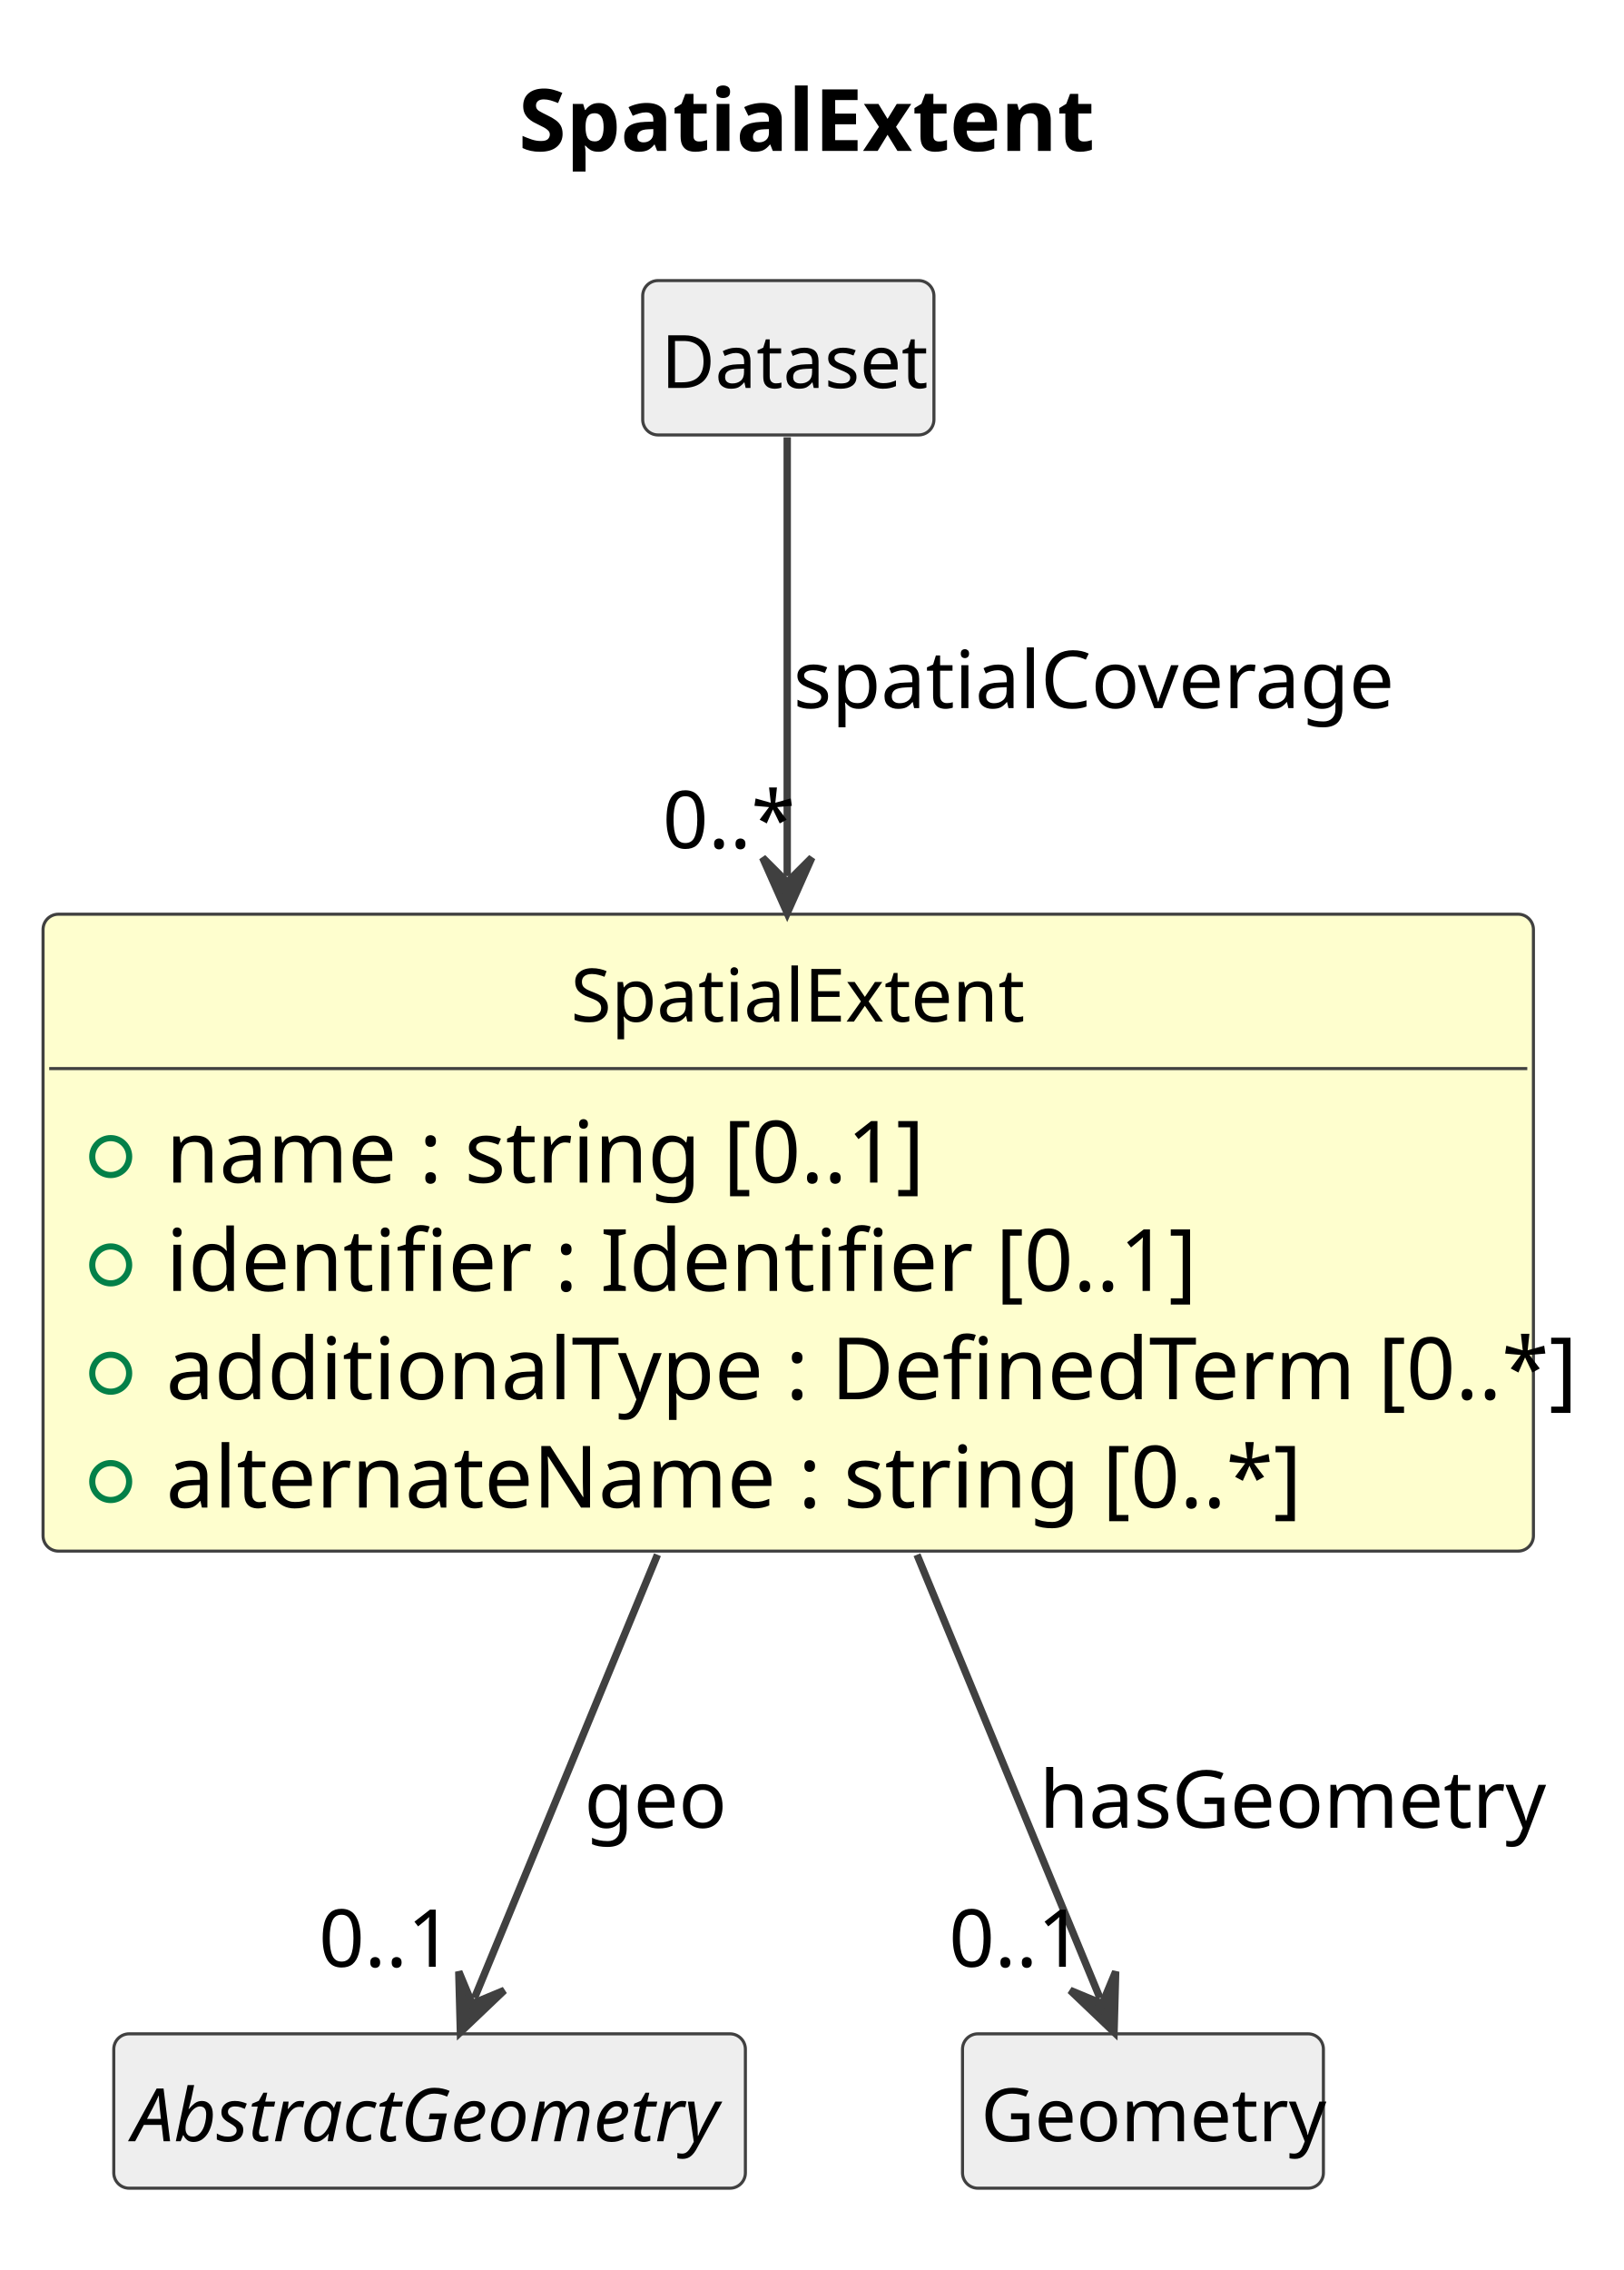
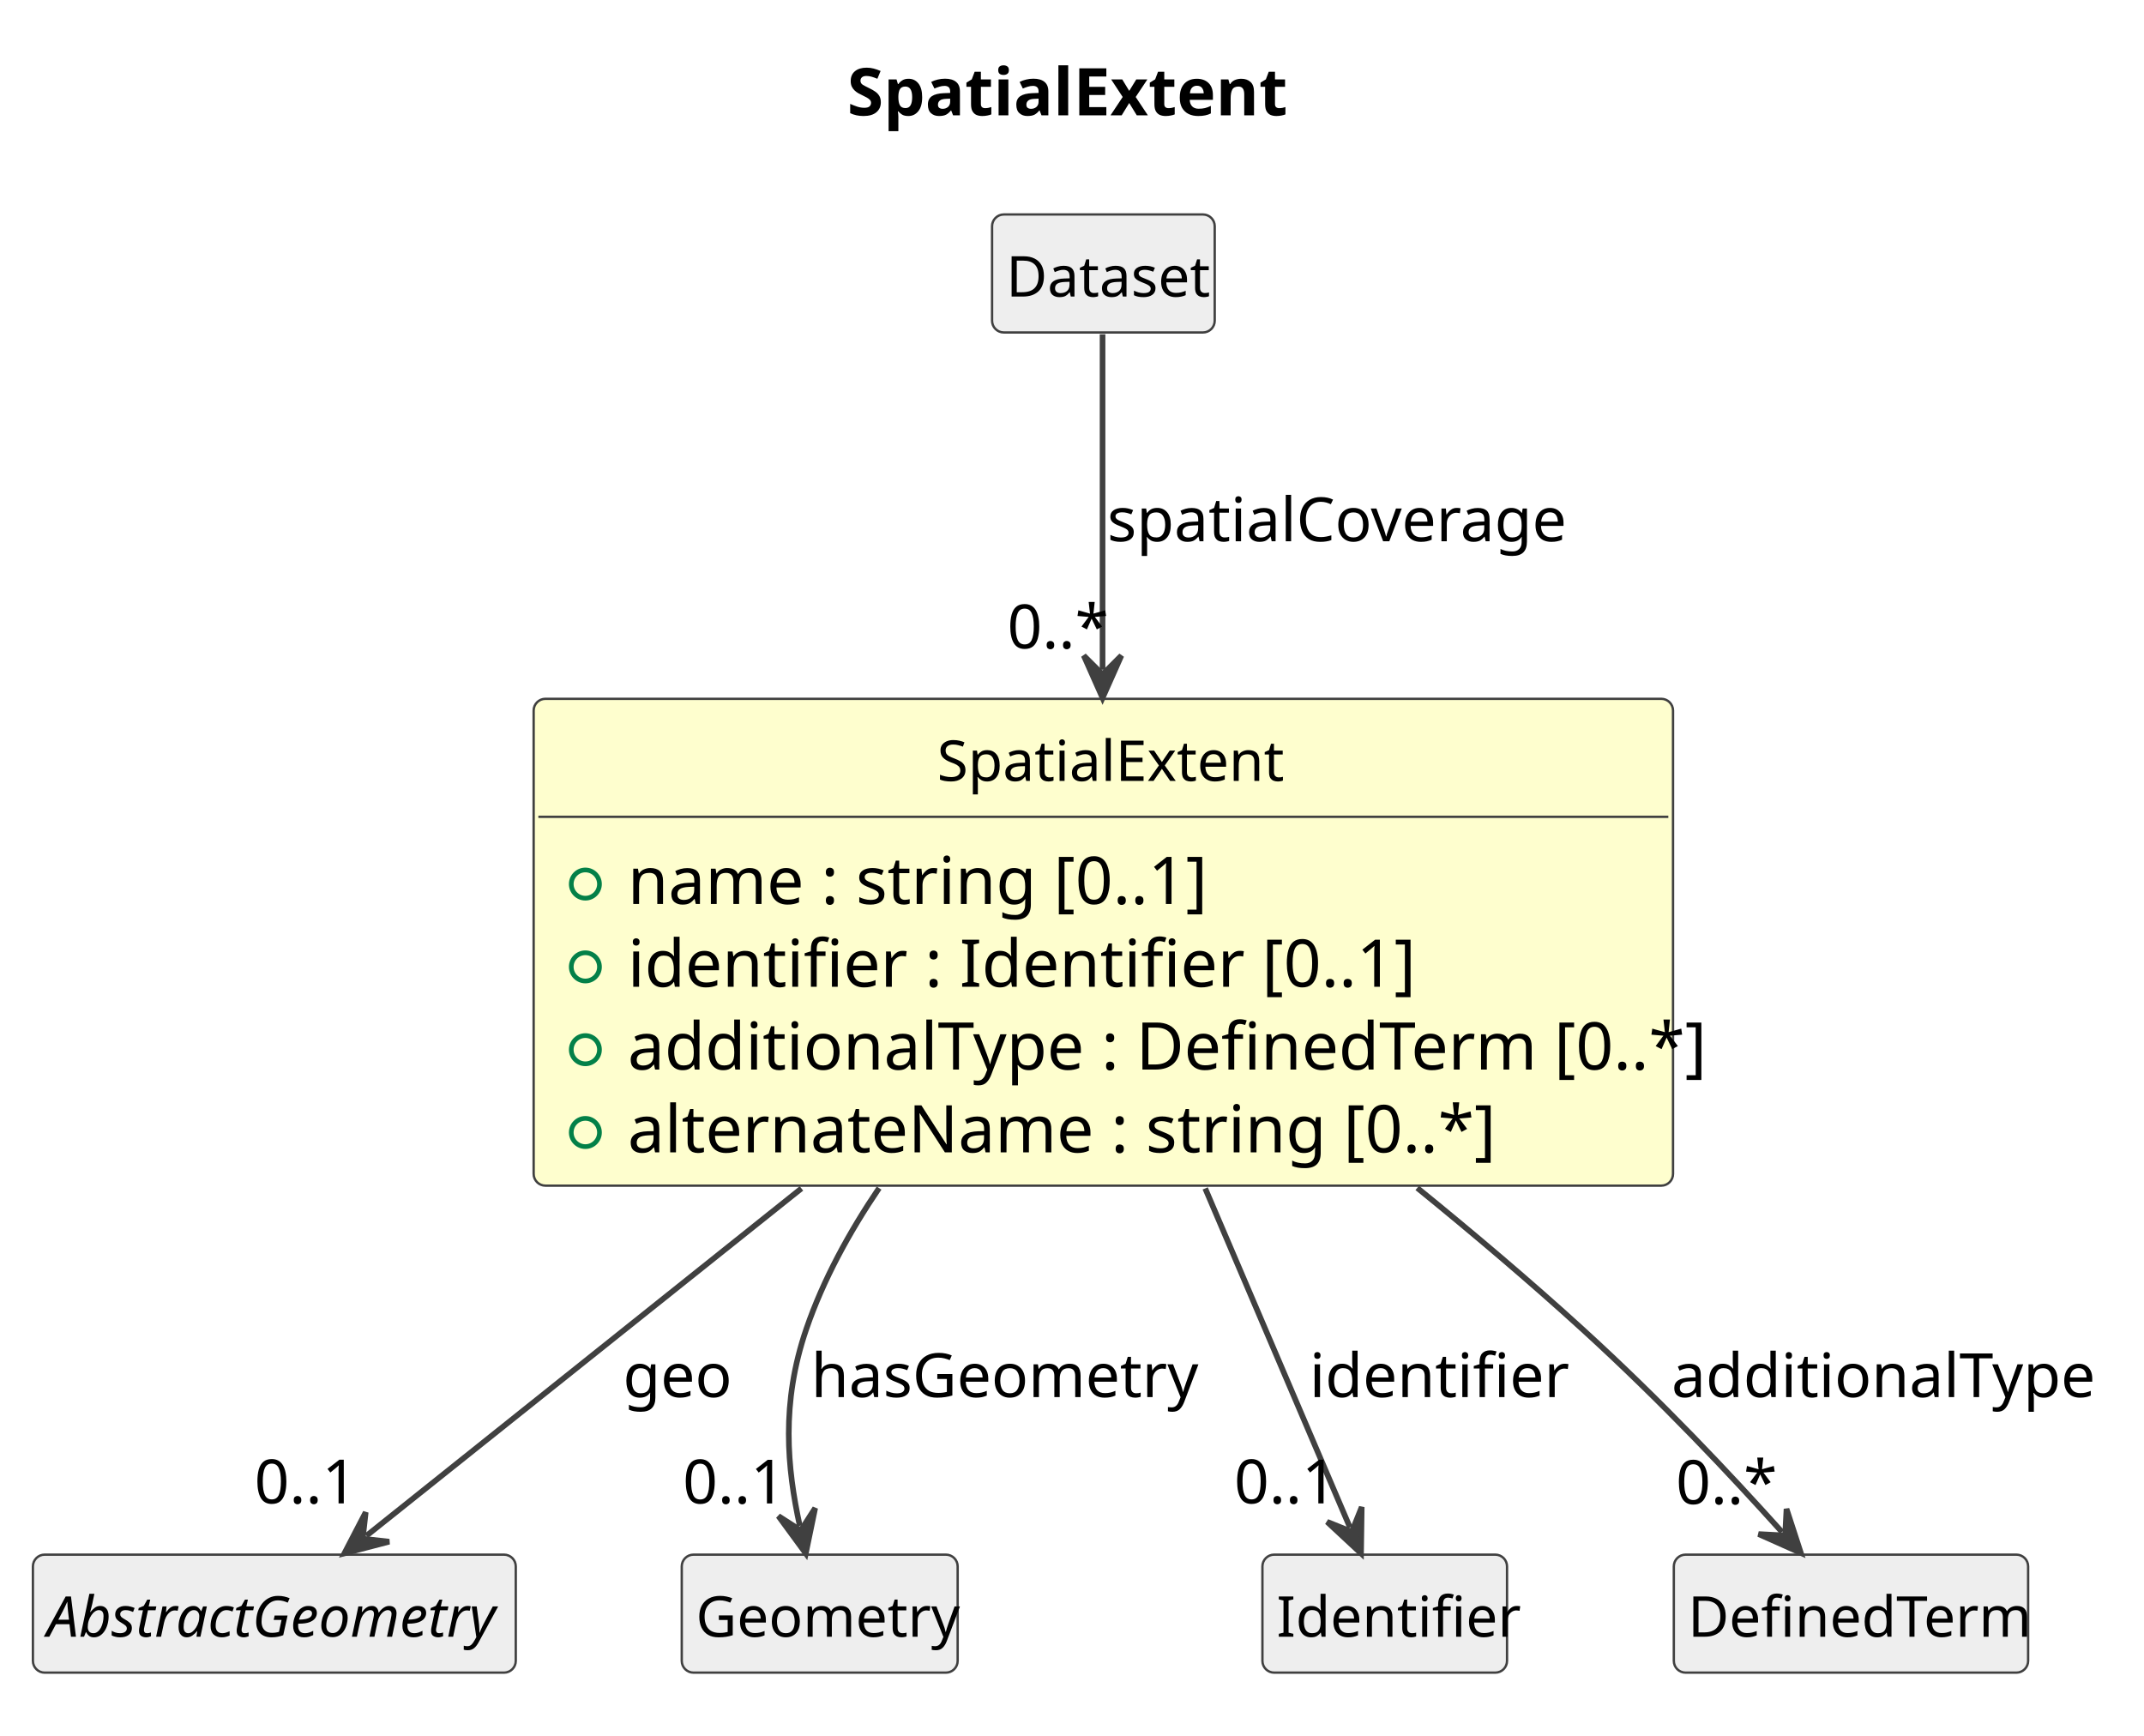
- <svg xmlns="http://www.w3.org/2000/svg" contentStyleType="text/css" data-diagram-type="CLASS" height="369px" preserveAspectRatio="none" style="width:264px;height:369px;background:#FFFFFF;" version="1.1" viewBox="0 0 264 369" width="264px" zoomAndPan="magnify">
+ <svg xmlns="http://www.w3.org/2000/svg" contentStyleType="text/css" data-diagram-type="CLASS" height="369px" preserveAspectRatio="none" style="width:456px;height:369px;background:#FFFFFF;" version="1.1" viewBox="0 0 456 369" width="456px" zoomAndPan="magnify">
  <defs />
  <g>
    <g class="title" data-source-line="1">
-       <text fill="#000000" font-family="sans-serif" font-size="14" font-weight="700" lengthAdjust="spacing" textLength="88.689" x="84.32" y="24.533">SpatialExtent</text>
+       <text fill="#000000" font-family="sans-serif" font-size="14" font-weight="700" lengthAdjust="spacing" textLength="88.689" x="180.184" y="24.533">SpatialExtent</text>
    </g>
    <g class="entity" data-qualified-name="SpatialExtent" data-source-line="12" id="ent0002">
-       <rect fill="#FEFECE" height="103.531" rx="2.5" ry="2.5" style="stroke:#404040;stroke-width:0.5;" width="242.33" x="7" y="148.609" />
-       <text fill="#000000" font-family="sans-serif" font-size="12" lengthAdjust="spacing" textLength="70.711" x="92.81" y="166.066">SpatialExtent</text>
-       <line style="stroke:#404040;stroke-width:0.5;" x1="8" x2="248.33" y1="173.703" y2="173.703" />
+       <rect fill="#FEFECE" height="103.531" rx="2.5" ry="2.5" style="stroke:#404040;stroke-width:0.5;" width="242.33" x="113.5" y="148.609" />
+       <text fill="#000000" font-family="sans-serif" font-size="12" lengthAdjust="spacing" textLength="70.711" x="199.31" y="166.066">SpatialExtent</text>
+       <line style="stroke:#404040;stroke-width:0.5;" x1="114.5" x2="354.83" y1="173.703" y2="173.703" />
      <g data-visibility-modifier="PUBLIC_FIELD">
-         <ellipse cx="18" cy="188.008" fill="none" rx="3" ry="3" style="stroke:#038048;stroke-width:1;" />
+         <ellipse cx="124.5" cy="188.008" fill="none" rx="3" ry="3" style="stroke:#038048;stroke-width:1;" />
      </g>
-       <text fill="#000000" font-family="sans-serif" font-size="14" lengthAdjust="spacing" textLength="115.944" x="27" y="192.236">name : string [0..1]</text>
+       <text fill="#000000" font-family="sans-serif" font-size="14" lengthAdjust="spacing" textLength="115.944" x="133.5" y="192.236">name : string [0..1]</text>
      <g data-visibility-modifier="PUBLIC_FIELD">
-         <ellipse cx="18" cy="205.617" fill="none" rx="3" ry="3" style="stroke:#038048;stroke-width:1;" />
+         <ellipse cx="124.5" cy="205.617" fill="none" rx="3" ry="3" style="stroke:#038048;stroke-width:1;" />
      </g>
-       <text fill="#000000" font-family="sans-serif" font-size="14" lengthAdjust="spacing" textLength="153.303" x="27" y="209.846">identifier : Identifier [0..1]</text>
+       <text fill="#000000" font-family="sans-serif" font-size="14" lengthAdjust="spacing" textLength="153.303" x="133.5" y="209.846">identifier : Identifier [0..1]</text>
      <g data-visibility-modifier="PUBLIC_FIELD">
-         <ellipse cx="18" cy="223.227" fill="none" rx="3" ry="3" style="stroke:#038048;stroke-width:1;" />
+         <ellipse cx="124.5" cy="223.227" fill="none" rx="3" ry="3" style="stroke:#038048;stroke-width:1;" />
      </g>
-       <text fill="#000000" font-family="sans-serif" font-size="14" lengthAdjust="spacing" textLength="216.33" x="27" y="227.455">additionalType : DefinedTerm [0..*]</text>
+       <text fill="#000000" font-family="sans-serif" font-size="14" lengthAdjust="spacing" textLength="216.33" x="133.5" y="227.455">additionalType : DefinedTerm [0..*]</text>
      <g data-visibility-modifier="PUBLIC_FIELD">
-         <ellipse cx="18" cy="240.836" fill="none" rx="3" ry="3" style="stroke:#038048;stroke-width:1;" />
+         <ellipse cx="124.5" cy="240.836" fill="none" rx="3" ry="3" style="stroke:#038048;stroke-width:1;" />
      </g>
-       <text fill="#000000" font-family="sans-serif" font-size="14" lengthAdjust="spacing" textLength="170.413" x="27" y="245.065">alternateName : string [0..*]</text>
+       <text fill="#000000" font-family="sans-serif" font-size="14" lengthAdjust="spacing" textLength="170.413" x="133.5" y="245.065">alternateName : string [0..*]</text>
    </g>
    <g class="entity" data-qualified-name="Dataset" data-source-line="18" id="ent0003">
-       <rect fill="#EEEEEE" height="25.094" rx="2.5" ry="2.5" style="stroke:#404040;stroke-width:0.5;" width="47.355" x="104.5" y="45.609" />
-       <text fill="#000000" font-family="sans-serif" font-size="12" lengthAdjust="spacing" textLength="41.355" x="107.5" y="63.066">Dataset</text>
+       <rect fill="#EEEEEE" height="25.094" rx="2.5" ry="2.5" style="stroke:#404040;stroke-width:0.5;" width="47.355" x="211" y="45.609" />
+       <text fill="#000000" font-family="sans-serif" font-size="12" lengthAdjust="spacing" textLength="41.355" x="214" y="63.066">Dataset</text>
    </g>
    <g class="entity" data-qualified-name="AbstractGeometry" data-source-line="20" id="ent0005">
-       <rect fill="#EEEEEE" height="25.094" rx="2.5" ry="2.5" style="stroke:#404040;stroke-width:0.5;" width="102.697" x="18.5" y="330.609" />
-       <text fill="#000000" font-family="sans-serif" font-size="12" font-style="italic" lengthAdjust="spacing" textLength="96.697" x="21.5" y="348.066">AbstractGeometry</text>
+       <rect fill="#EEEEEE" height="25.094" rx="2.5" ry="2.5" style="stroke:#404040;stroke-width:0.5;" width="102.697" x="7" y="330.609" />
+       <text fill="#000000" font-family="sans-serif" font-size="12" font-style="italic" lengthAdjust="spacing" textLength="96.697" x="10" y="348.066">AbstractGeometry</text>
    </g>
    <g class="entity" data-qualified-name="Geometry" data-source-line="22" id="ent0007">
-       <rect fill="#EEEEEE" height="25.094" rx="2.5" ry="2.5" style="stroke:#404040;stroke-width:0.5;" width="58.682" x="156.5" y="330.609" />
-       <text fill="#000000" font-family="sans-serif" font-size="12" lengthAdjust="spacing" textLength="52.682" x="159.5" y="348.066">Geometry</text>
+       <rect fill="#EEEEEE" height="25.094" rx="2.5" ry="2.5" style="stroke:#404040;stroke-width:0.5;" width="58.682" x="145" y="330.609" />
+       <text fill="#000000" font-family="sans-serif" font-size="12" lengthAdjust="spacing" textLength="52.682" x="148" y="348.066">Geometry</text>
+     </g>
+     <g class="entity" data-qualified-name="Identifier" data-source-line="24" id="ent0009">
+       <rect fill="#EEEEEE" height="25.094" rx="2.5" ry="2.5" style="stroke:#404040;stroke-width:0.5;" width="52.025" x="268.5" y="330.609" />
+       <text fill="#000000" font-family="sans-serif" font-size="12" lengthAdjust="spacing" textLength="46.025" x="271.5" y="348.066">Identifier</text>
+     </g>
+     <g class="entity" data-qualified-name="DefinedTerm" data-source-line="26" id="ent0011">
+       <rect fill="#EEEEEE" height="25.094" rx="2.5" ry="2.5" style="stroke:#404040;stroke-width:0.5;" width="75.357" x="356" y="330.609" />
+       <text fill="#000000" font-family="sans-serif" font-size="12" lengthAdjust="spacing" textLength="69.357" x="359" y="348.066">DefinedTerm</text>
    </g>
    <g class="link" data-entity-1="ent0003" data-entity-2="ent0002" data-link-type="dependency" data-source-line="19" id="lnk4">
-       <path codeLine="19" d="M128,71.089 C128,88.139 128,114.459 128,142.419" fill="none" id="Dataset-to-SpatialExtent" style="stroke:#404040;stroke-width:1.2;" />
-       <polygon fill="#404040" points="128,148.419,132,139.419,128,143.419,124,139.419,128,148.419" style="stroke:#404040;stroke-width:1.2;" />
-       <text fill="#000000" font-family="sans-serif" font-size="13" lengthAdjust="spacing" textLength="93.945" x="129" y="115.105">spatialCoverage</text>
-       <text fill="#000000" font-family="sans-serif" font-size="13" lengthAdjust="spacing" textLength="19.513" x="107.736" y="137.882">0..*</text>
+       <path codeLine="19" d="M234.5,71.089 C234.5,88.139 234.5,114.459 234.5,142.419" fill="none" id="Dataset-to-SpatialExtent" style="stroke:#404040;stroke-width:1.2;" />
+       <polygon fill="#404040" points="234.5,148.419,238.5,139.419,234.5,143.419,230.5,139.419,234.5,148.419" style="stroke:#404040;stroke-width:1.2;" />
+       <text fill="#000000" font-family="sans-serif" font-size="13" lengthAdjust="spacing" textLength="93.945" x="235.5" y="115.105">spatialCoverage</text>
+       <text fill="#000000" font-family="sans-serif" font-size="13" lengthAdjust="spacing" textLength="19.513" x="214.236" y="137.882">0..*</text>
    </g>
    <g class="link" data-entity-1="ent0002" data-entity-2="ent0005" data-link-type="dependency" data-source-line="21" id="lnk6">
-       <path codeLine="21" d="M106.9,252.729 C95.3,280.819 84.169,307.783 77.149,324.793" fill="none" id="SpatialExtent-to-AbstractGeometry" style="stroke:#404040;stroke-width:1.2;" />
-       <polygon fill="#404040" points="74.86,330.339,81.991,323.546,76.767,325.717,74.596,320.494,74.86,330.339" style="stroke:#404040;stroke-width:1.2;" />
-       <text fill="#000000" font-family="sans-serif" font-size="13" lengthAdjust="spacing" textLength="21.69" x="95" y="297.104">geo</text>
-       <text fill="#000000" font-family="sans-serif" font-size="13" lengthAdjust="spacing" textLength="21.684" x="51.833" y="319.707">0..1</text>
+       <path codeLine="21" d="M170.46,252.729 C135.28,280.819 99.25,309.587 77.93,326.597" fill="none" id="SpatialExtent-to-AbstractGeometry" style="stroke:#404040;stroke-width:1.2;" />
+       <polygon fill="#404040" points="73.24,330.339,82.77,327.853,77.148,327.221,77.781,321.6,73.24,330.339" style="stroke:#404040;stroke-width:1.2;" />
+       <text fill="#000000" font-family="sans-serif" font-size="13" lengthAdjust="spacing" textLength="21.69" x="132.5" y="297.104">geo</text>
+       <text fill="#000000" font-family="sans-serif" font-size="13" lengthAdjust="spacing" textLength="21.684" x="54.104" y="319.707">0..1</text>
    </g>
    <g class="link" data-entity-1="ent0002" data-entity-2="ent0007" data-link-type="dependency" data-source-line="23" id="lnk8">
-       <path codeLine="23" d="M149.1,252.729 C160.7,280.819 171.831,307.783 178.851,324.793" fill="none" id="SpatialExtent-to-Geometry" style="stroke:#404040;stroke-width:1.2;" />
-       <polygon fill="#404040" points="181.14,330.339,181.404,320.494,179.233,325.717,174.009,323.546,181.14,330.339" style="stroke:#404040;stroke-width:1.2;" />
-       <text fill="#000000" font-family="sans-serif" font-size="13" lengthAdjust="spacing" textLength="78.032" x="169" y="297.104">hasGeometry</text>
-       <text fill="#000000" font-family="sans-serif" font-size="13" lengthAdjust="spacing" textLength="21.684" x="154.289" y="319.707">0..1</text>
+       <path codeLine="23" d="M186.97,252.659 C180.63,262.019 175.08,272.159 171.5,282.609 C166.06,298.459 167.434,312.217 170.104,324.487" fill="none" id="SpatialExtent-to-Geometry" style="stroke:#404040;stroke-width:1.2;" />
+       <polygon fill="#404040" points="171.38,330.349,173.375,320.705,170.317,325.464,165.558,322.406,171.38,330.349" style="stroke:#404040;stroke-width:1.2;" />
+       <text fill="#000000" font-family="sans-serif" font-size="13" lengthAdjust="spacing" textLength="78.032" x="172.5" y="297.104">hasGeometry</text>
+       <text fill="#000000" font-family="sans-serif" font-size="13" lengthAdjust="spacing" textLength="21.684" x="145.214" y="319.721">0..1</text>
+     </g>
+     <g class="link" data-entity-1="ent0002" data-entity-2="ent0009" data-link-type="dependency" data-source-line="25" id="lnk10">
+       <path codeLine="25" d="M256.33,252.729 C268.33,280.819 279.855,307.811 287.115,324.821" fill="none" id="SpatialExtent-to-Identifier" style="stroke:#404040;stroke-width:1.2;" />
+       <polygon fill="#404040" points="289.47,330.339,289.616,320.492,287.507,325.741,282.258,323.632,289.47,330.339" style="stroke:#404040;stroke-width:1.2;" />
+       <text fill="#000000" font-family="sans-serif" font-size="13" lengthAdjust="spacing" textLength="49.137" x="278.5" y="297.104">identifier</text>
+       <text fill="#000000" font-family="sans-serif" font-size="13" lengthAdjust="spacing" textLength="21.684" x="262.485" y="319.707">0..1</text>
+     </g>
+     <g class="link" data-entity-1="ent0002" data-entity-2="ent0011" data-link-type="dependency" data-source-line="27" id="lnk12">
+       <path codeLine="27" d="M301.43,252.619 C313.35,262.299 325.47,272.559 336.5,282.609 C353.63,298.219 367.885,313.44 379.005,325.791" fill="none" id="SpatialExtent-to-DefinedTerm" style="stroke:#404040;stroke-width:1.2;" />
+       <polygon fill="#404040" points="383.02,330.249,379.97,320.885,379.674,326.534,374.025,326.238,383.02,330.249" style="stroke:#404040;stroke-width:1.2;" />
+       <text fill="#000000" font-family="sans-serif" font-size="13" lengthAdjust="spacing" textLength="84.557" x="355.5" y="297.104">additionalType</text>
+       <text fill="#000000" font-family="sans-serif" font-size="13" lengthAdjust="spacing" textLength="19.513" x="356.432" y="319.841">0..*</text>
    </g>
  </g>
</svg>
